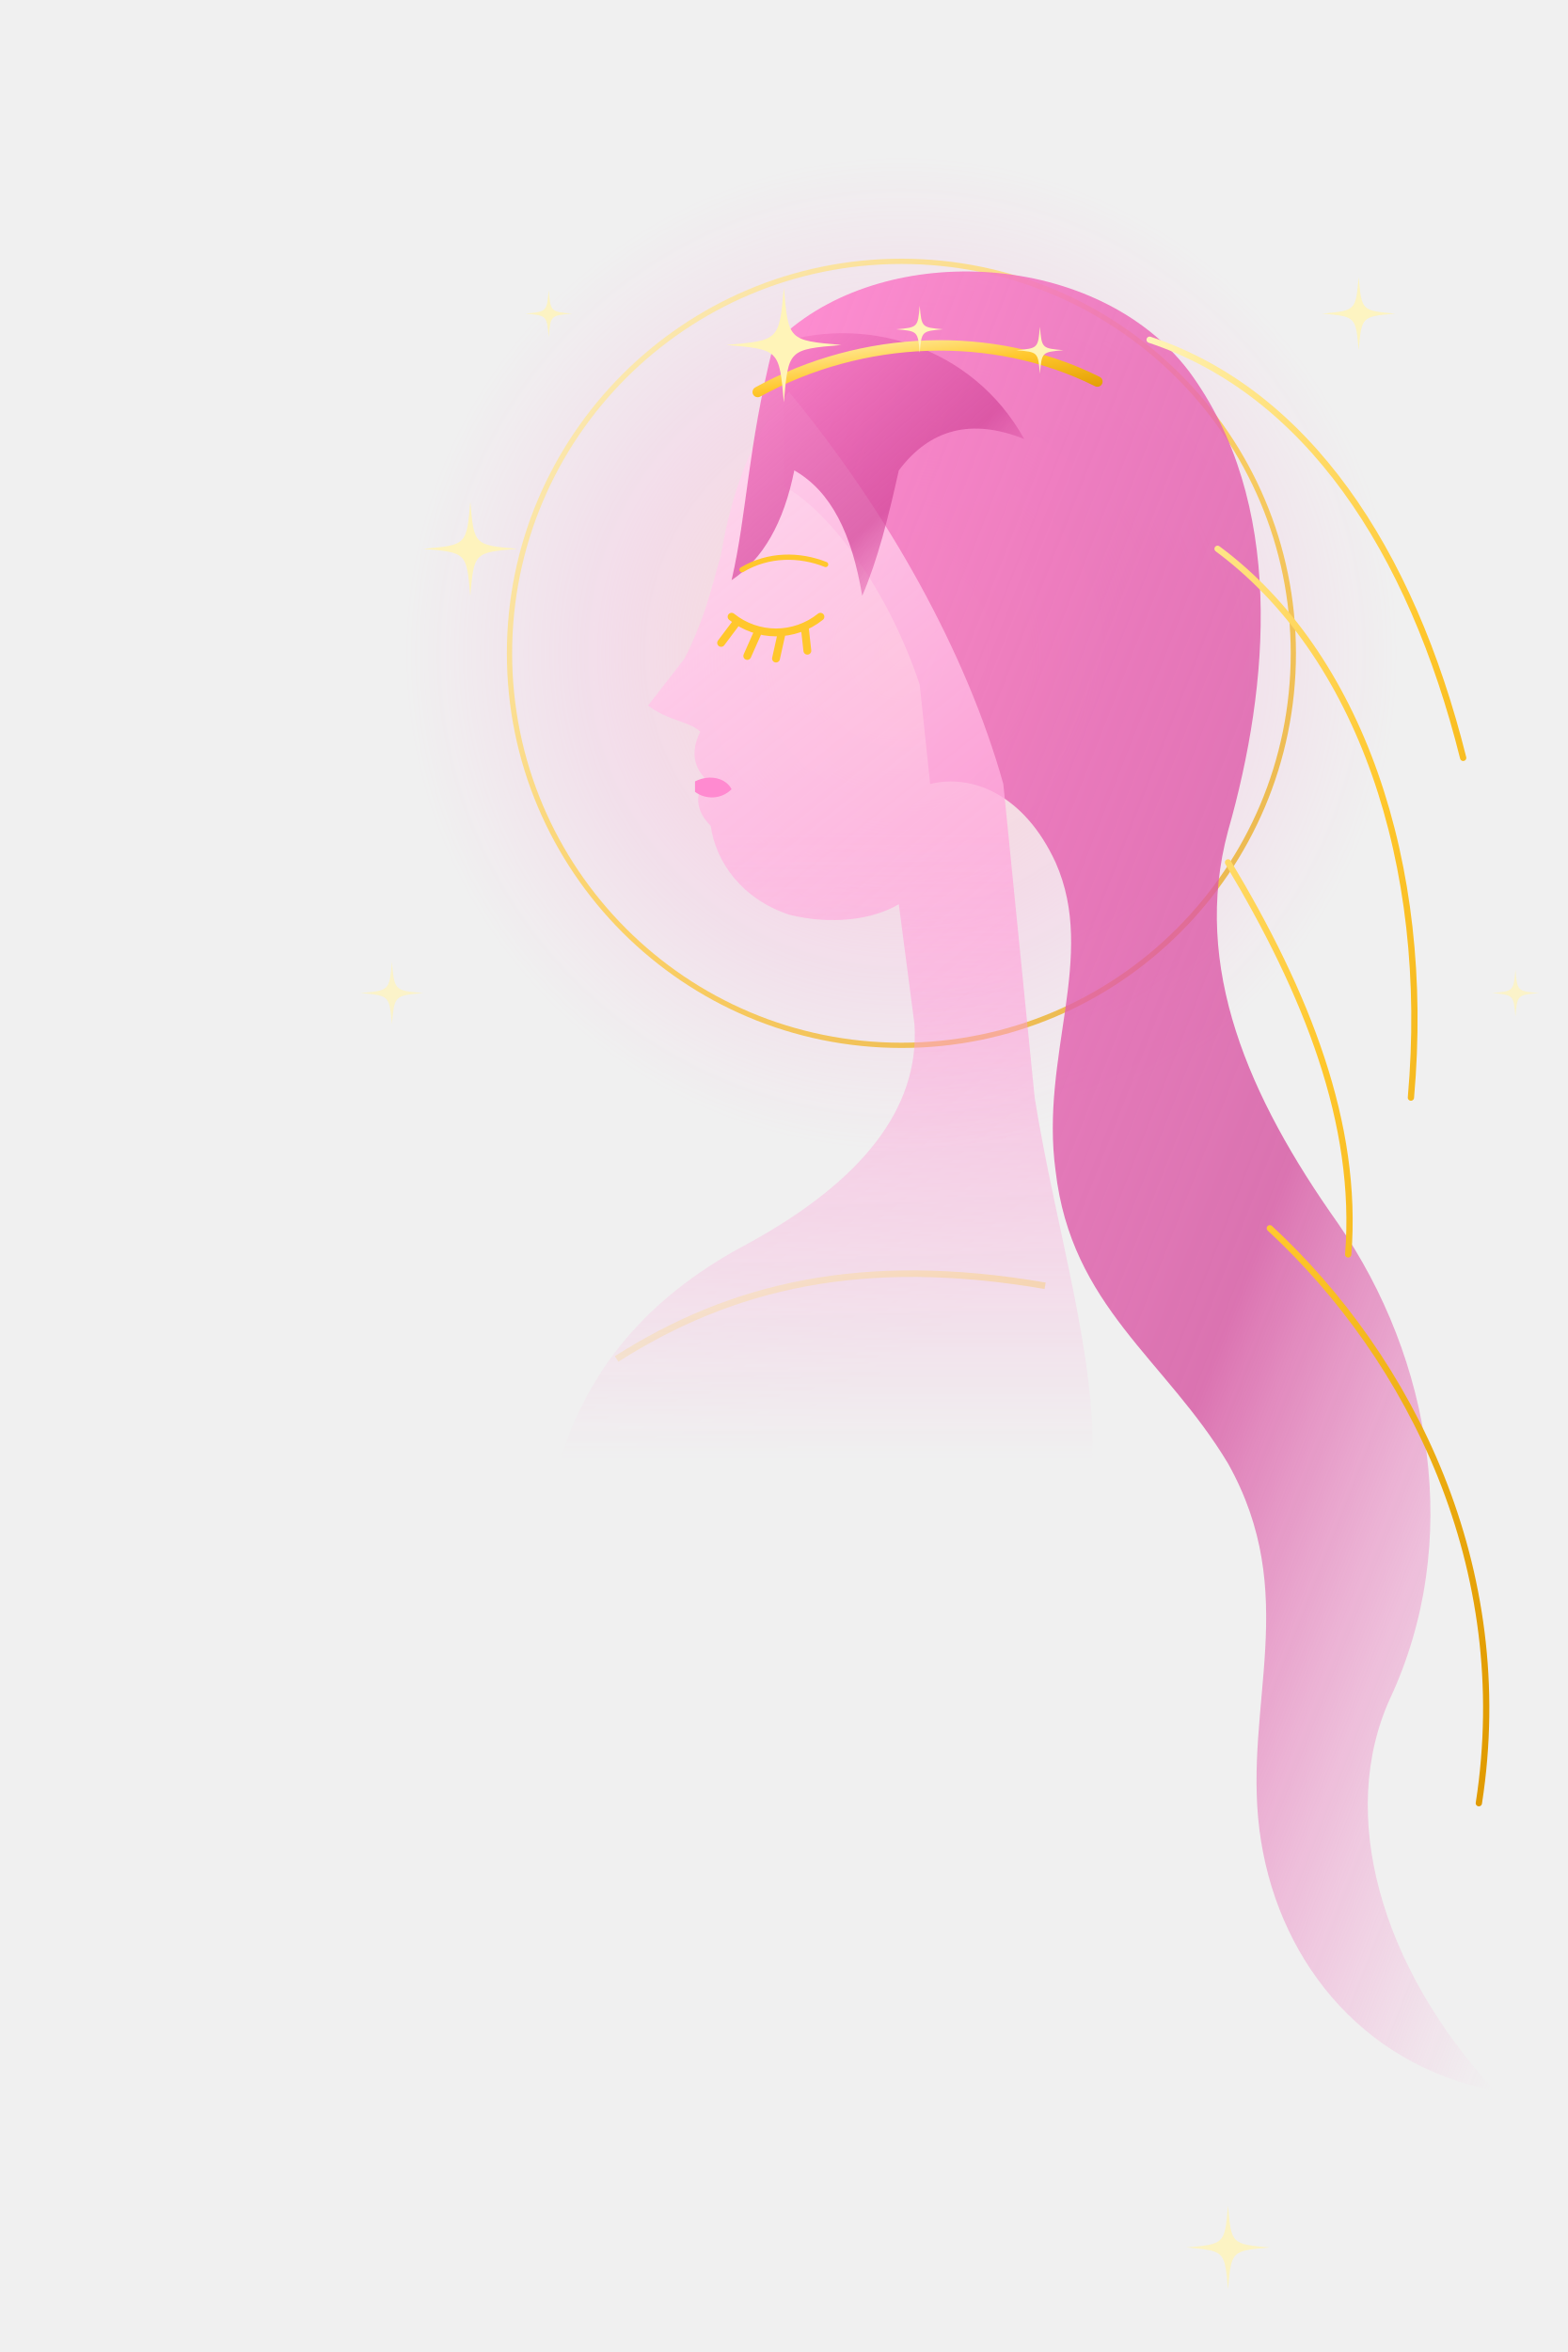
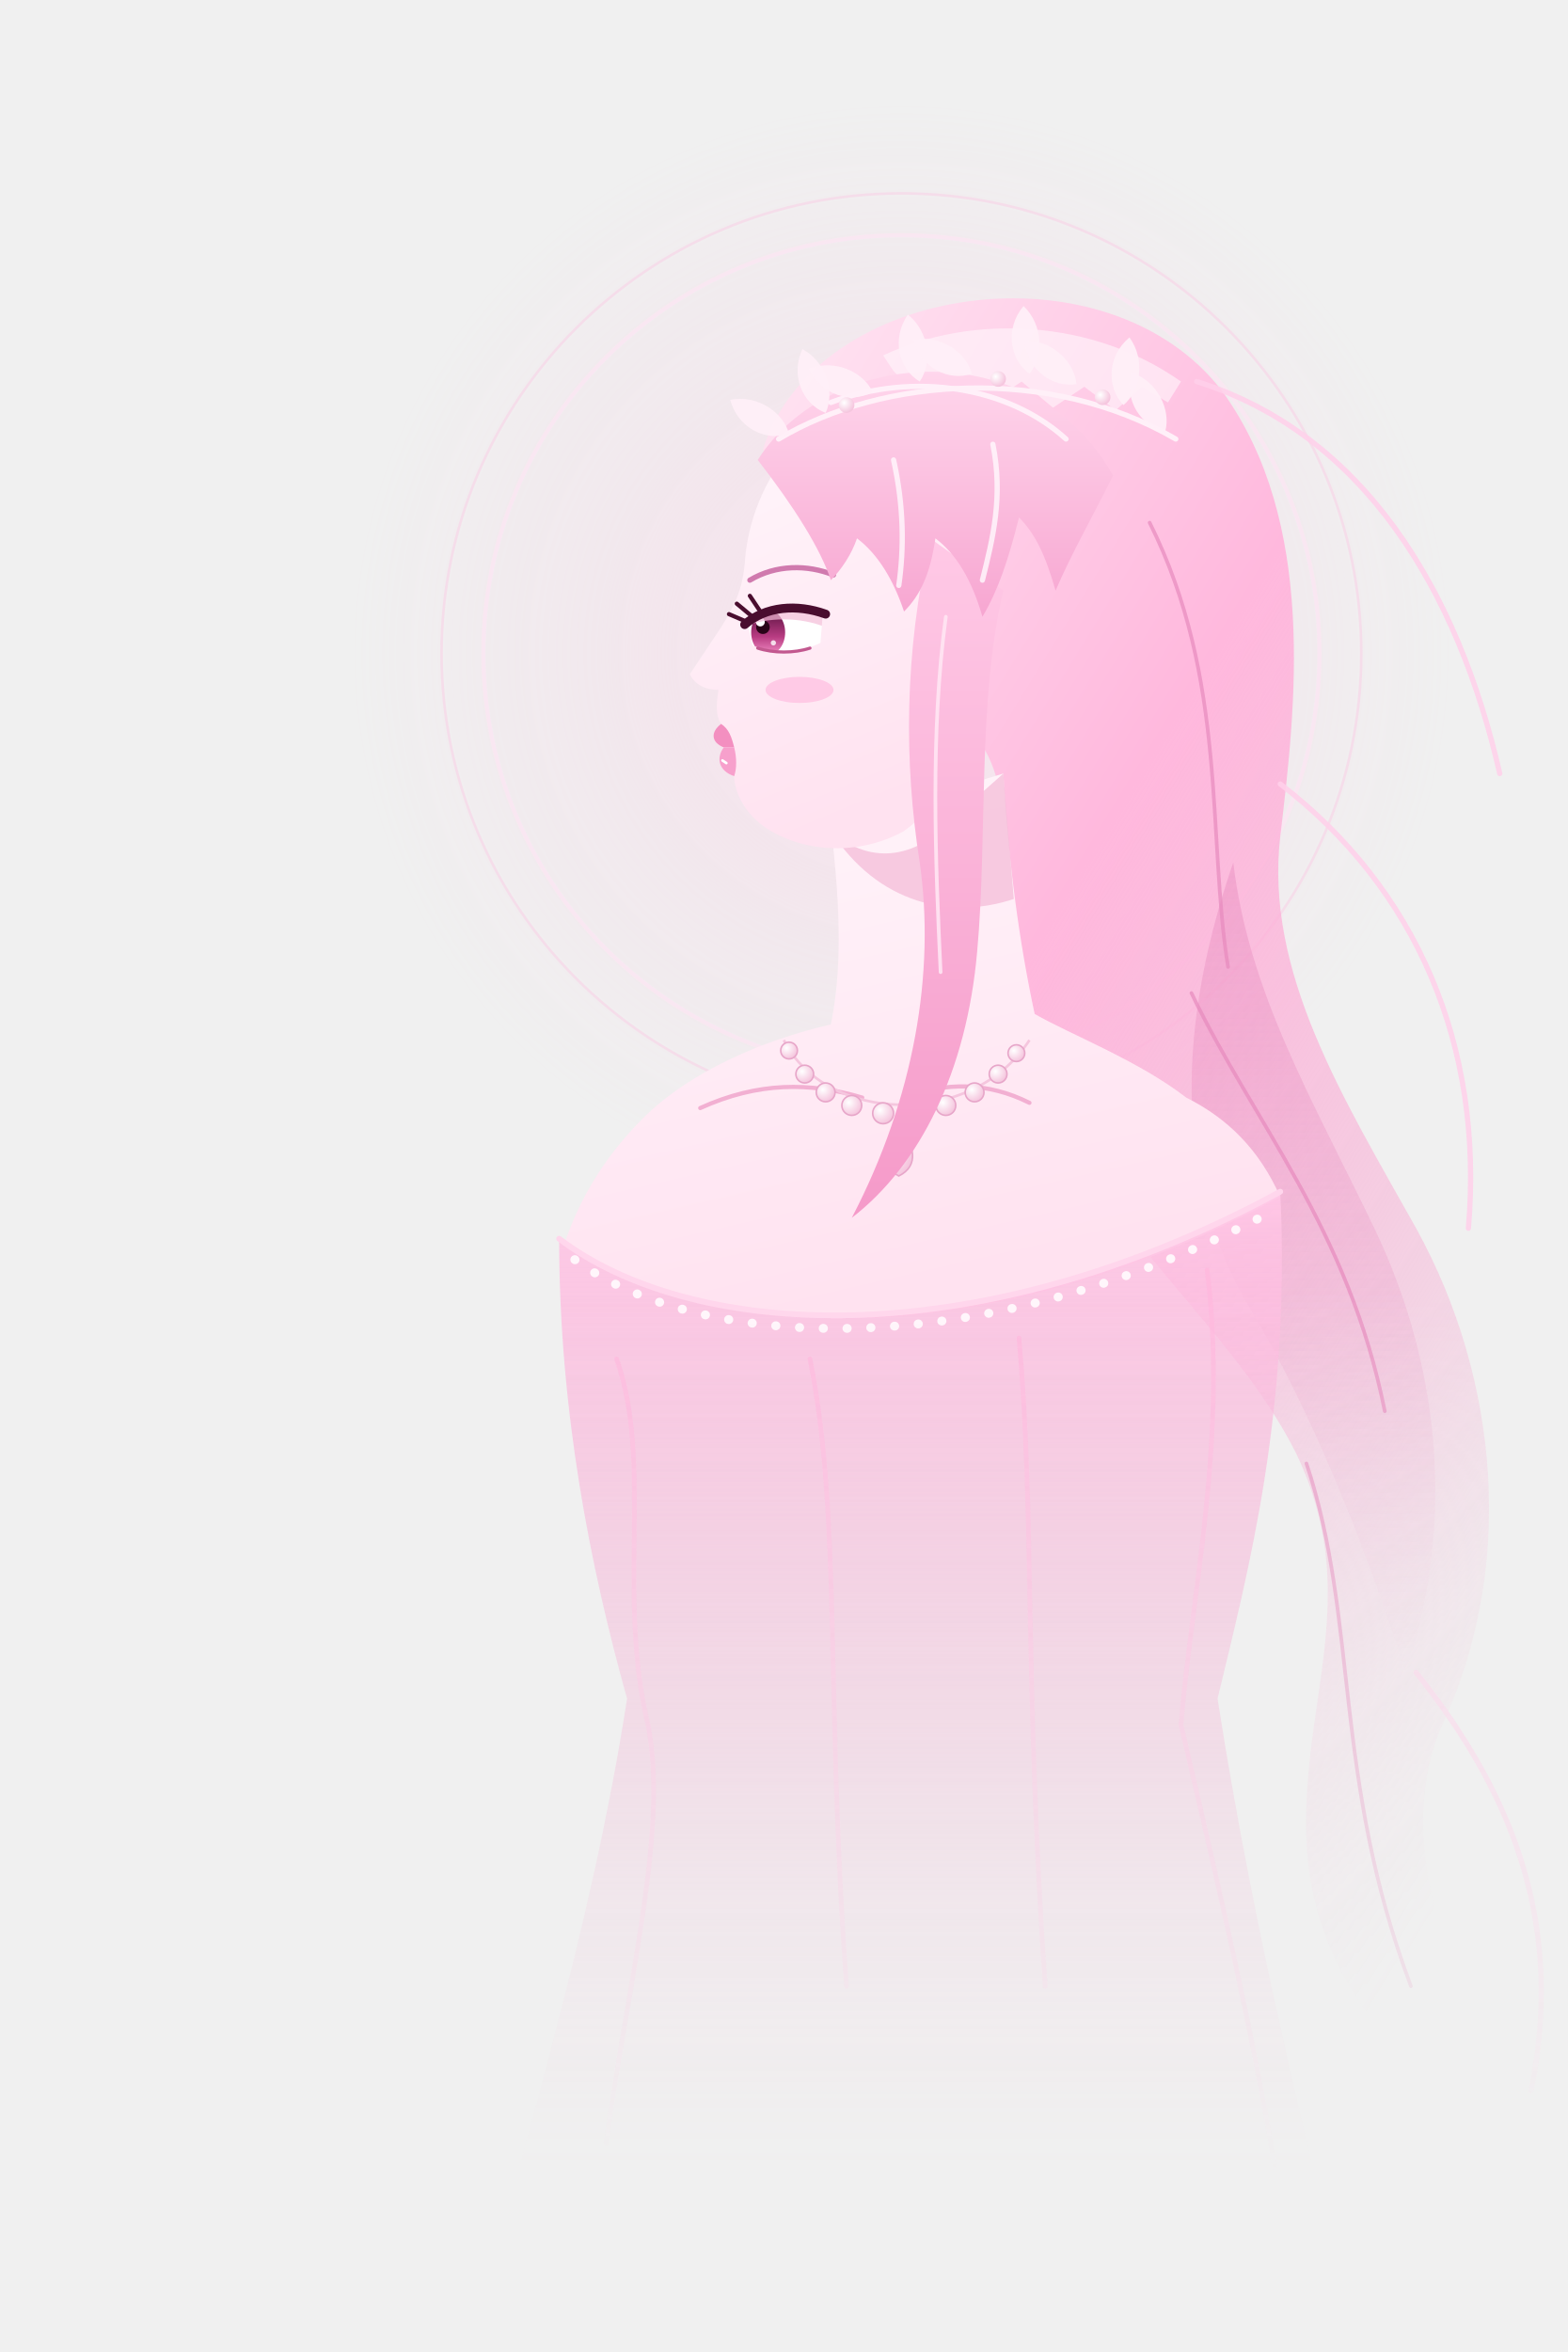
<svg xmlns="http://www.w3.org/2000/svg" viewBox="0 0 600 900" width="600" height="900">
  <defs>
-     <linearGradient id="hairFill" x1="0" y1="0" x2="1" y2="1">
-       <stop offset="0" stop-color="#FF8AD0" stop-opacity="0.95" />
-       <stop offset="0.6" stop-color="#D44A9C" stop-opacity="0.75" />
-       <stop offset="1" stop-color="#FF8AD0" stop-opacity="0" />
+     <linearGradient id="hair" x1="0" y1="0" x2="0.7" y2="1">
+       <stop offset="0" stop-color="#FFE6F3" />
+       <stop offset="0.4" stop-color="#FFB8DD" />
+       <stop offset="1" stop-color="#F59AC9" stop-opacity="0" />
    </linearGradient>
-     <linearGradient id="skinFill" x1="0" y1="0" x2="0.4" y2="1">
-       <stop offset="0" stop-color="#FFE3F3" stop-opacity="0.95" />
-       <stop offset="1" stop-color="#FF8AD0" stop-opacity="0.7" />
+     <linearGradient id="bangs" x1="0" y1="0" x2="0" y2="1">
+       <stop offset="0" stop-color="#FFD6EC" />
+       <stop offset="1" stop-color="#F7A6D1" />
    </linearGradient>
-     <linearGradient id="gold" x1="0" y1="0" x2="1" y2="1">
-       <stop offset="0" stop-color="#FFF4B8" />
-       <stop offset="0.5" stop-color="#FFC72C" />
-       <stop offset="1" stop-color="#E09A00" />
+     <linearGradient id="lock" x1="0" y1="0" x2="0" y2="1">
+       <stop offset="0" stop-color="#FFC9E6" />
+       <stop offset="1" stop-color="#F59AC9" />
+     </linearGradient>
+     <linearGradient id="hairShade" x1="0" y1="0" x2="0" y2="1">
+       <stop offset="0" stop-color="#E78BBE" />
+       <stop offset="1" stop-color="#E78BBE" stop-opacity="0" />
+     </linearGradient>
+     <linearGradient id="skin" x1="0" y1="0" x2="0.3" y2="1">
+       <stop offset="0" stop-color="#FFF6FB" />
+       <stop offset="1" stop-color="#FFE2F0" />
+     </linearGradient>
+     <linearGradient id="iris" x1="0" y1="0" x2="0" y2="1">
+       <stop offset="0" stop-color="#5A1240" />
+       <stop offset="0.6" stop-color="#B83C82" />
+       <stop offset="1" stop-color="#F28CC4" />
+     </linearGradient>
+     <linearGradient id="gown" x1="0" y1="0" x2="0" y2="1">
+       <stop offset="0" stop-color="#FFC7E6" stop-opacity="0.92" />
+       <stop offset="0.5" stop-color="#F59AC9" stop-opacity="0.45" />
+       <stop offset="1" stop-color="#F59AC9" stop-opacity="0" />
    </linearGradient>
    <radialGradient id="halo" cx="0.5" cy="0.5" r="0.5">
-       <stop offset="0" stop-color="#FFF4B8" stop-opacity="0.55" />
-       <stop offset="0.6" stop-color="#FF8AD0" stop-opacity="0.18" />
-       <stop offset="1" stop-color="#FF8AD0" stop-opacity="0" />
+       <stop offset="0" stop-color="#FFE3F3" stop-opacity="0.5" />
+       <stop offset="0.55" stop-color="#FFB8DD" stop-opacity="0.14" />
+       <stop offset="1" stop-color="#FFB8DD" stop-opacity="0" />
+     </radialGradient>
+     <radialGradient id="pearl" cx="0.35" cy="0.35" r="0.65">
+       <stop offset="0" stop-color="#FFFFFF" />
+       <stop offset="1" stop-color="#F5C6DE" />
    </radialGradient>
    <linearGradient id="fadeDown" x1="0" y1="0" x2="0" y2="1">
-       <stop offset="0.45" stop-color="white" />
-       <stop offset="1" stop-color="black" />
+       <stop offset="0.55" stop-color="white" />
+       <stop offset="0.92" stop-color="black" />
    </linearGradient>
-     <mask id="bodyFade" maskUnits="userSpaceOnUse" x="0" y="0" width="600" height="900">
-       <rect x="0" y="120" width="600" height="440" fill="url(#fadeDown)" />
+     <mask id="fade" maskUnits="userSpaceOnUse" x="0" y="0" width="600" height="900">
+       <rect x="0" y="0" width="600" height="900" fill="url(#fadeDown)" />
    </mask>
-     <g id="spark">
-       <path d="M0 -1 C 0.08 -0.08, 0.08 -0.08, 1 0 C 0.08 0.08, 0.08 0.08, 0 1 C -0.08 0.08, -0.08 0.08, -1 0 C -0.08 -0.08, -0.08 -0.08, 0 -1 Z" fill="#FFF4B8" />
+     <clipPath id="eyeClip">
+       <path d="M 286 238 C 294 231, 306 230, 315 234 L 314 246 C 306 250, 296 250, 288 247 Z" />
+     </clipPath>
+     <path id="leaf" d="M 0 0 C 6 -7, 18 -8, 26 0 C 18 7, 6 6, 0 0 Z" />
+   </defs>
+   <circle cx="345" cy="250" r="210" fill="url(#halo)" />
+   <circle cx="345" cy="250" r="160" fill="none" stroke="#FFE3F3" stroke-opacity="0.55" stroke-width="1.6" />
+   <circle cx="345" cy="250" r="176" fill="none" stroke="#FFB8DD" stroke-opacity="0.3" stroke-width="1" />
+   <g mask="url(#fade)">
+     <path fill="url(#hair)" d="       M 292 172 C 312 108, 424 92, 468 150       C 504 200, 496 270, 490 320       C 484 372, 514 420, 542 470       C 574 528, 580 600, 552 660       C 534 700, 550 760, 592 812       C 532 800, 502 752, 500 704       C 498 650, 522 610, 496 556       C 472 508, 420 470, 402 420       C 388 380, 386 330, 382 300       C 378 284, 370 276, 360 274 Z" />
+     <path fill="url(#hairShade)" fill-opacity="0.45" d="       M 472 330 C 478 380, 502 420, 526 470 C 550 520, 558 580, 538 640       C 522 590, 502 540, 478 500 C 452 456, 448 400, 472 330 Z" />
+     <path fill="none" stroke="#E78BBE" stroke-width="1.4" stroke-linecap="round" stroke-opacity="0.7" d="       M 440 200 C 470 260, 462 320, 470 370 M 456 380 C 480 430, 516 470, 530 540 M 500 560 C 520 620, 510 680, 540 760" />
+     <path fill="none" stroke="#FFD0EA" stroke-width="2" stroke-linecap="round" stroke-opacity="0.85" d="       M 458 146 C 522 166, 558 226, 574 296       M 490 300 C 542 340, 568 400, 562 470       M 542 640 C 582 690, 598 740, 586 800" />
+     <path fill="#FFF6FB" fill-opacity="0.6" d="       M 338 136 C 372 120, 418 122, 452 146       L 447 154 L 437 148 L 427 157 L 415 148 L 403 156 L 391 146 L 379 154 L 365 144 L 351 151 L 342 142 Z" />
+     <path fill="url(#skin)" d="       M 318 316 C 322 350, 322 372, 318 392       C 292 398, 264 410, 246 428       C 232 442, 222 458, 216 476       C 264 512, 372 522, 490 458       C 482 440, 470 428, 454 420       C 436 406, 410 396, 396 388       C 390 360, 386 330, 384 296 Z" />
+     <path fill="#F4BCD8" fill-opacity="0.75" d="M 318 318 C 334 332, 352 328, 366 312 L 384 296 L 388 344 C 364 352, 336 346, 318 318 Z" />
+     <path fill="none" stroke="#F2B0D2" stroke-width="1.6" stroke-linecap="round" d="M 268 424 C 290 414, 310 414, 330 420 M 346 420 C 362 414, 378 414, 394 422" />
+     <path fill="none" stroke="#F5C6DE" stroke-width="1" d="M 300 398 C 316 430, 372 432, 394 398" />
+     <g fill="url(#pearl)" stroke="#E7A6C9" stroke-width="0.6">
+       <circle cx="302" cy="402" r="3.2" />
+       <circle cx="308" cy="411" r="3.4" />
+       <circle cx="316" cy="418" r="3.6" />
+       <circle cx="326" cy="423" r="3.8" />
+       <circle cx="338" cy="426" r="4" />
+       <circle cx="350" cy="426" r="4" />
+       <circle cx="362" cy="423" r="3.8" />
+       <circle cx="373" cy="418" r="3.6" />
+       <circle cx="382" cy="411" r="3.4" />
+       <circle cx="389" cy="403" r="3.2" />
+       <path d="M 344 431 C 350 438, 352 446, 344 450 C 336 446, 338 438, 344 431 Z" />
    </g>
-   </defs>
-   <circle cx="345" cy="250" r="190" fill="url(#halo)" />
-   <circle cx="345" cy="250" r="150" fill="none" stroke="url(#gold)" stroke-width="2" stroke-opacity="0.7" />
-   <path fill="url(#hairFill)" d="     M 300 128     C 340 92, 420 96, 455 142     C 492 192, 486 262, 470 318     C 456 370, 478 420, 512 468     C 548 520, 560 590, 532 650     C 512 694, 528 752, 572 800     C 520 790, 488 748, 482 700     C 476 652, 498 610, 470 560     C 446 520, 410 500, 404 448     C 398 404, 420 366, 404 330     C 392 304, 372 296, 356 300     L 352 262     C 340 226, 318 196, 300 186 Z" />
-   <path fill="none" stroke="url(#gold)" stroke-width="2.4" stroke-linecap="round" d="     M 440 130 C 500 150, 540 210, 560 290     M 466 210 C 520 250, 548 330, 540 420     M 486 470 C 540 520, 580 600, 566 690     M 470 330 C 500 380, 520 430, 516 480" />
-   <path fill="url(#skinFill)" mask="url(#bodyFade)" d="     M 302 150     C 288 166, 280 188, 276 212     C 272 226, 270 236, 262 252     L 248 270     C 256 276, 264 276, 268 280     C 264 288, 266 294, 270 298     C 266 304, 266 310, 272 316     C 274 330, 284 344, 302 350     C 318 354, 334 352, 344 346     L 350 392     C 352 424, 330 452, 286 476     C 252 494, 226 520, 214 560     L 418 560     C 420 520, 404 470, 396 420     L 384 300     C 370 250, 340 196, 302 150 Z" />
-   <path fill="url(#hairFill)" d="     M 296 132 C 330 120, 372 132, 392 168     C 372 160, 356 164, 344 180     C 340 198, 336 214, 330 228     C 326 204, 318 188, 304 180     C 300 200, 292 214, 280 222     C 286 196, 286 172, 296 132 Z" />
-   <path fill="none" stroke="#FFC72C" stroke-width="3" stroke-linecap="round" d="     M 280 236 C 290 244, 304 244, 314 236     M 282 238 L 276 246  M 290 242 L 286 251  M 299 243 L 297 252  M 308 240 L 309 249" />
-   <path fill="none" stroke="#FFC72C" stroke-width="2" stroke-linecap="round" d="M 284 218 C 294 212, 306 212, 316 216" />
-   <path fill="#FF8AD0" d="M 266 299 C 272 296, 278 298, 280 302 C 276 306, 270 306, 266 303 Z" />
-   <path fill="none" stroke="url(#gold)" stroke-width="4" stroke-linecap="round" d="M 290 150 C 330 128, 380 126, 420 146" />
-   <use href="#spark" transform="translate(300 132) scale(22)" />
-   <circle cx="300" cy="132" r="4" fill="#FFF4B8" />
-   <use href="#spark" transform="translate(352 126) scale(9)" />
-   <use href="#spark" transform="translate(398 134) scale(9)" />
-   <path fill="none" stroke="url(#gold)" stroke-width="2.5" mask="url(#bodyFade)" d="M 236 520 C 280 492, 330 480, 400 492" />
-   <use href="#spark" transform="translate(180 210) scale(18)" opacity="0.9" />
-   <use href="#spark" transform="translate(210 120) scale(9)" opacity="0.8" />
-   <use href="#spark" transform="translate(150 380) scale(12)" opacity="0.7" />
-   <use href="#spark" transform="translate(520 120) scale(14)" opacity="0.85" />
-   <use href="#spark" transform="translate(580 380) scale(9)" opacity="0.7" />
-   <use href="#spark" transform="translate(470 860) scale(16)" opacity="0.8" />
+     <path fill="url(#gown)" d="       M 214 474 C 264 512, 372 520, 490 456       C 494 540, 478 600, 466 650       C 480 740, 500 820, 520 900 L 180 900       C 200 820, 226 740, 240 650       C 226 600, 214 540, 214 474 Z" />
+     <path fill="none" stroke="#FFD6EC" stroke-width="2.2" stroke-linecap="round" d="M 214 474 C 264 512, 372 520, 490 456" />
+     <path fill="none" stroke="#FFF6FB" stroke-width="3.4" stroke-linecap="round" stroke-dasharray="0.1 9" d="M 220 482 C 266 516, 372 524, 486 464" />
+     <path fill="none" stroke="#FFB8DD" stroke-width="1.8" stroke-linecap="round" stroke-opacity="0.8" d="       M 236 520 C 250 560, 236 610, 248 660 C 256 700, 240 760, 232 820       M 310 520 C 322 580, 316 650, 324 760       M 390 512 C 396 580, 392 640, 400 760       M 462 486 C 470 550, 456 610, 452 660 C 466 720, 480 780, 488 830" />
+     <path fill="url(#skin)" d="       M 304 170       C 292 184, 286 200, 285 216       C 284 226, 281 232, 276 240       L 264 258       C 266 262, 270 264, 275 264       C 274 270, 274 274, 276 277       C 272 280, 272 284, 277 286       C 274 290, 275 295, 281 297       C 281 302, 284 310, 292 316       C 306 326, 328 328, 346 318       C 360 308, 370 290, 372 268       L 374 220       C 362 196, 334 178, 304 170 Z" />
+     <ellipse cx="306" cy="264" rx="13" ry="5" fill="#FF9FD2" fill-opacity="0.42" />
+     <path fill="#FFFFFF" d="M 286 238 C 294 231, 306 230, 315 234 L 314 246 C 306 250, 296 250, 288 247 Z" />
+     <g clip-path="url(#eyeClip)">
+       <ellipse cx="294" cy="242" rx="6.5" ry="8.5" fill="url(#iris)" />
+       <circle cx="292" cy="240" r="2.6" fill="#2A0418" />
+       <circle cx="291" cy="238" r="1.7" fill="#FFFFFF" />
+       <circle cx="296" cy="246" r="1" fill="#FFFFFF" fill-opacity="0.8" />
+       <path fill="#F4BCD8" fill-opacity="0.7" d="M 284 236 C 294 231, 306 230, 316 234 L 316 240 C 306 236, 294 236, 284 240 Z" />
+     </g>
+     <path fill="none" stroke="#4A0D2F" stroke-width="3.4" stroke-linecap="round" d="M 285 239 C 293 232, 305 231, 316 235" />
+     <path fill="none" stroke="#4A0D2F" stroke-width="1.6" stroke-linecap="round" d="       M 286 238 L 279 235 M 288 236 L 282 231 M 291 234 L 287 228" />
+     <path fill="none" stroke="#C2588F" stroke-width="1.2" stroke-linecap="round" d="M 290 248 C 296 250, 304 250, 310 248" />
+     <path fill="none" stroke="#D07AAE" stroke-width="2" stroke-linecap="round" d="M 287 222 C 297 216, 309 216, 319 220" />
+     <path fill="#F38FC0" d="M 276 277 C 272 280, 272 284, 277 286 L 281 286 C 280 282, 279 279, 276 277 Z" />
+     <path fill="#F7A0CC" d="M 277 286 C 274 290, 275 295, 281 297 C 282 294, 282 290, 281 286 Z" />
+     <path fill="none" stroke="#FFFFFF" stroke-width="1" stroke-linecap="round" d="M 276.5 291 L 278 292" />
+     <path fill="none" stroke="#F5C6DE" stroke-width="1" d="M 364 298 L 364 314" />
+     <path fill="url(#pearl)" stroke="#E7A6C9" stroke-width="0.6" d="M 364 312 C 370 318, 371 326, 364 330 C 357 326, 358 318, 364 312 Z" />
+     <path fill="url(#lock)" d="       M 356 206 C 346 250, 346 292, 352 330       C 358 372, 350 420, 326 466       C 352 446, 370 410, 374 364       C 378 320, 374 268, 384 226 Z" />
+     <path fill="none" stroke="#FFE6F3" stroke-width="1.4" stroke-linecap="round" stroke-opacity="0.9" d="M 362 236 C 356 280, 358 330, 360 372" />
+     <path fill="url(#bangs)" d="       M 290 176 C 318 132, 396 128, 426 182       C 418 198, 410 212, 404 226       C 400 212, 396 204, 390 198       C 386 214, 382 226, 376 236       C 372 222, 366 212, 358 206       C 356 220, 352 228, 346 234       C 342 222, 336 212, 328 206       C 326 212, 322 218, 318 222       C 314 210, 304 194, 290 176 Z" />
+     <path fill="none" stroke="#FFF6FB" stroke-width="2" stroke-linecap="round" stroke-opacity="0.85" d="       M 318 154 C 350 142, 386 148, 408 168 M 380 170 C 384 190, 380 206, 376 222 M 342 176 C 346 194, 346 210, 344 224" />
+     <path fill="none" stroke="#FFF0F8" stroke-width="2" stroke-linecap="round" d="M 298 168 C 338 144, 402 140, 450 168" />
+     <g fill="#FFF0F8" fill-opacity="0.95">
+       <use href="#leaf" transform="translate(302 166) rotate(-150)" />
+       <use href="#leaf" transform="translate(316 158) rotate(-110)" />
+       <use href="#leaf" transform="translate(334 150) rotate(-160)" />
+       <use href="#leaf" transform="translate(352 146) rotate(-100)" />
+       <use href="#leaf" transform="translate(372 143) rotate(-150)" />
+       <use href="#leaf" transform="translate(394 143) rotate(-95)" />
+       <use href="#leaf" transform="translate(412 147) rotate(-140)" />
+       <use href="#leaf" transform="translate(430 155) rotate(-85)" />
+       <use href="#leaf" transform="translate(446 165) rotate(-120)" />
+     </g>
+     <g fill="url(#pearl)">
+       <circle cx="324" cy="155" r="3" />
+       <circle cx="382" cy="145" r="3" />
+       <circle cx="422" cy="152" r="3" />
+     </g>
+   </g>
</svg>
